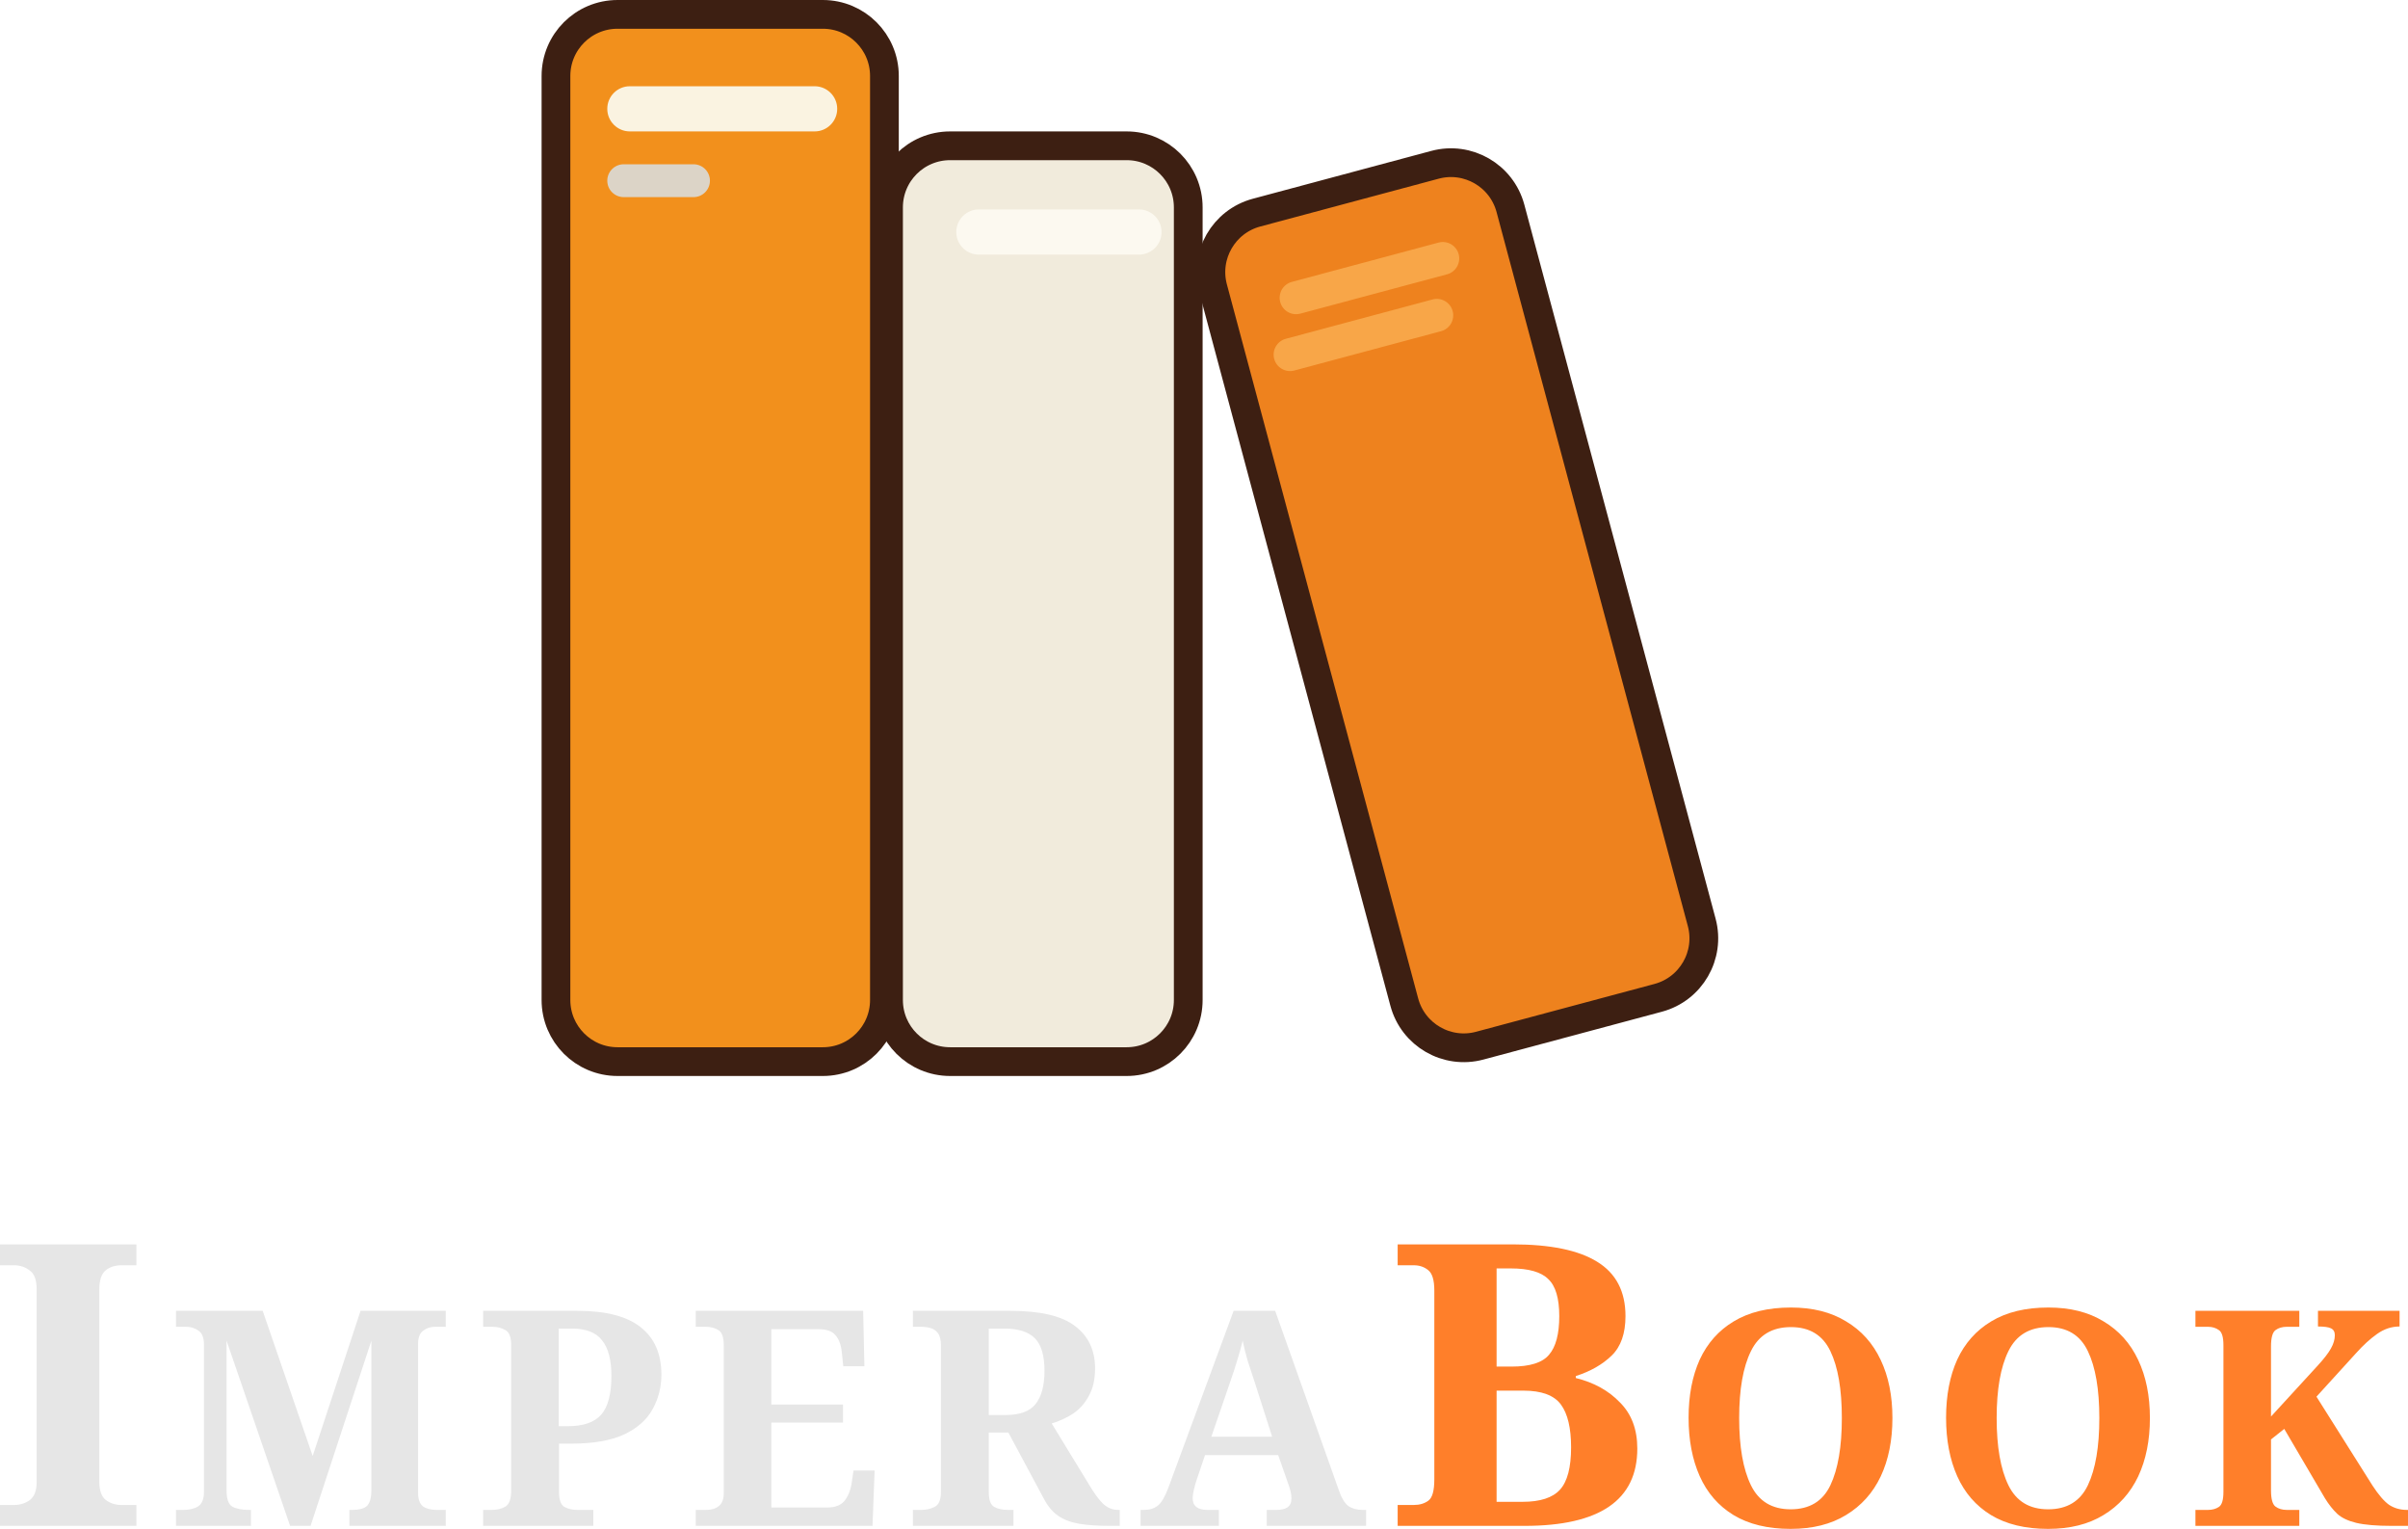
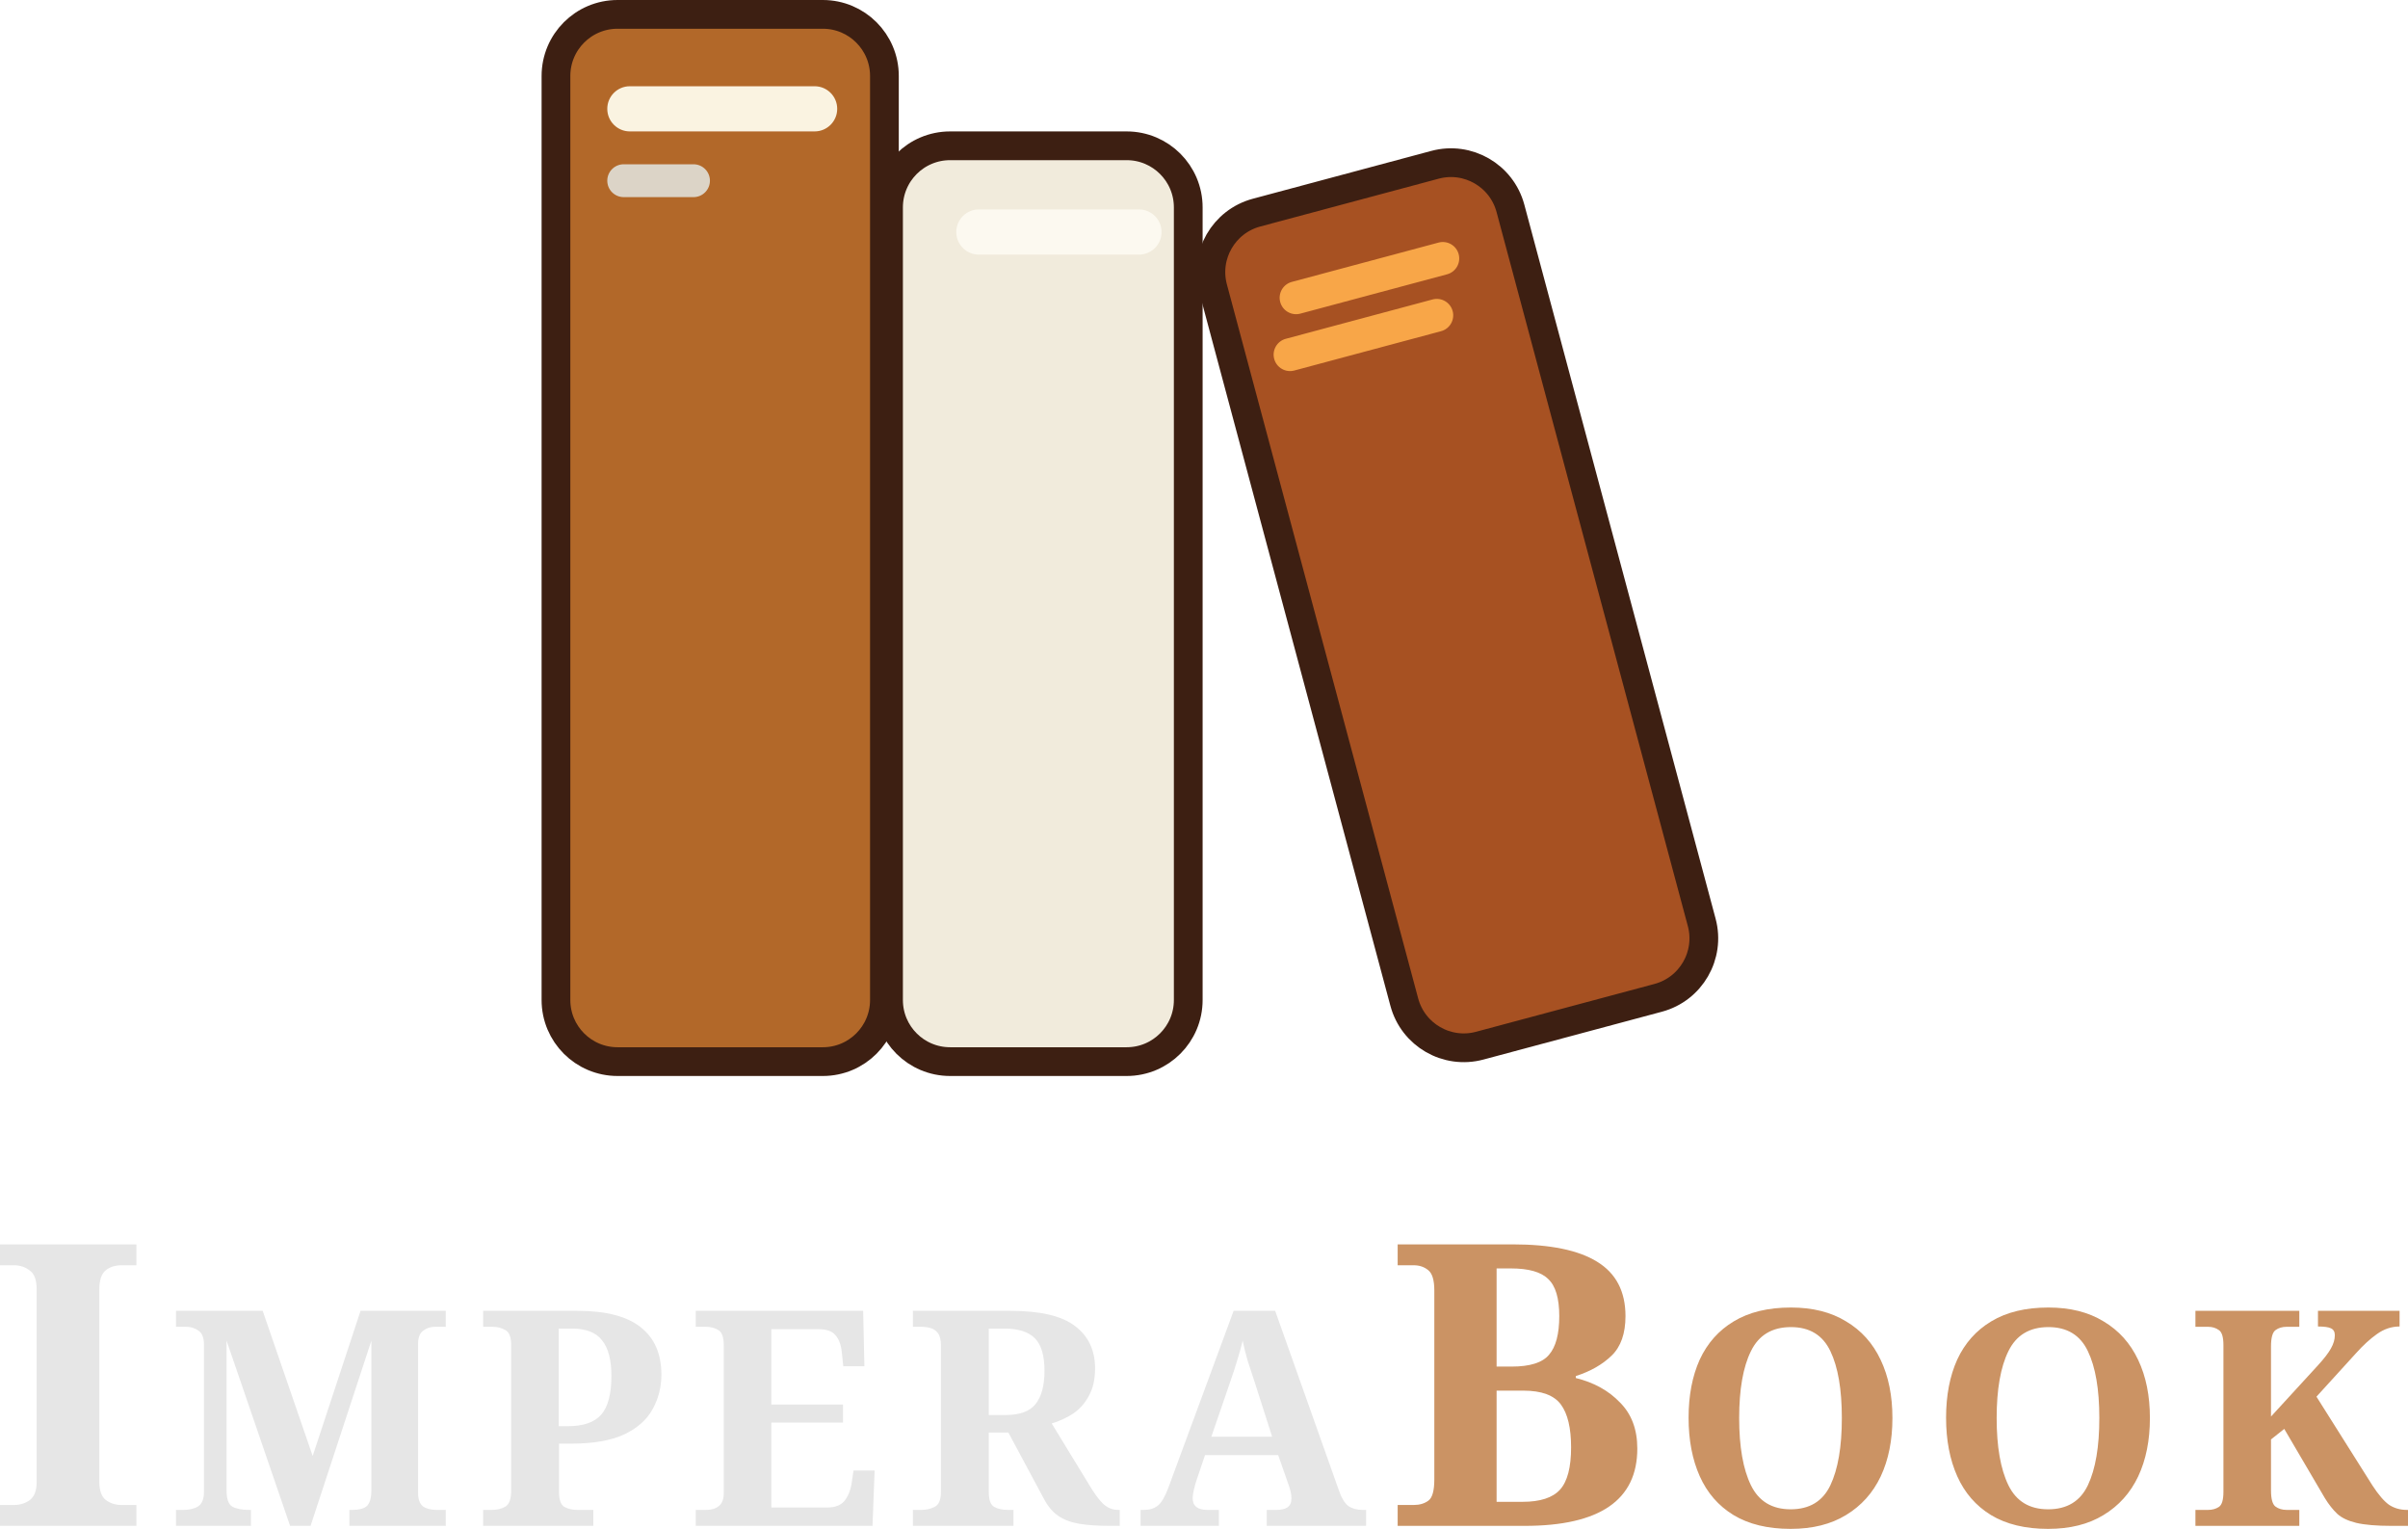
<svg xmlns="http://www.w3.org/2000/svg" viewBox="0 0 1172.989 744.554" width="1172.989" height="744.554" version="1.1" id="svg9">
  <defs id="defs9" />
  <g stroke="#3d1f12" stroke-width="14" stroke-linejoin="round" id="g9" transform="translate(25.8209,-251)">
-     <rect x="245" y="258" width="160" height="510" rx="30" fill="#f2901c" id="rect1" />
+     <rect x="245" y="258" width="160" height="510" rx="30" fill="#f2901c" id="rect1" style="fill:#b26829;fill-opacity:1" />
    <rect x="270" y="293" width="112" height="22" rx="11" fill="#faf3e1" stroke="none" id="rect2" />
    <rect x="270" y="331" width="50" height="16" rx="8" fill="#dcd4c7" stroke="none" id="rect3" />
    <rect x="407" y="322" width="146" height="446" rx="30" fill="#f1ebdc" id="rect4" />
    <rect x="440" y="353" width="100" height="22" rx="11" fill="#fcf9f0" stroke="none" id="rect5" />
    <g transform="rotate(-15,672,783.1915)" id="g8">
-       <rect x="670.136" y="346.965" width="150" height="420" rx="30" fill="#ee821e" id="rect6" />
+       <rect x="670.136" y="346.965" width="150" height="420" rx="30" fill="#ee821e" id="rect6" style="fill:#a75122;fill-opacity:1" />
      <rect x="700" y="384" width="90" height="16" rx="8" fill="#f8a648" stroke="none" id="rect7" />
      <rect x="690" y="410" width="90" height="16" rx="8" fill="#f8a648" stroke="none" id="rect8" />
    </g>
  </g>
  <g id="text9" style="font-weight:bold;font-size:192px;font-family:Serif;-inkscape-font-specification:'Serif, Bold';letter-spacing:10px" aria-label="IMPERABOOK">
    <path style="fill:#e6e6e6" d="m 7.2250366e-6,743.088 v -10.176 H 6.912 q 4.224,0 7.488,-2.304 3.456,-2.496 3.456,-8.832 v -93.888 q 0,-6.912 -3.456,-9.216 -3.264,-2.496 -7.488,-2.496 H 7.2250366e-6 v -10.176 H 66.432 v 10.176 h -7.296 q -4.608,0 -7.68,2.496 -3.072,2.496 -3.072,9.408 v 93.504 q 0,6.336 3.072,8.832 3.264,2.496 7.68,2.496 h 7.296 v 10.176 z" id="path1" />
    <path style="font-size:146.667px;fill:#e6e6e6" d="m 85.723,743.088 v -7.773 h 3.667 q 4.4,0 7.187,-1.76 2.787,-1.907 2.787,-7.04 v -71.573 q 0,-5.133 -2.64,-6.893 -2.64,-1.907 -6.013,-1.907 h -4.987 v -7.773 H 127.963 l 24.347,70.693 23.32,-70.693 h 41.507 v 7.773 h -5.28 q -3.227,0 -5.72,1.907 -2.493,1.76 -2.493,6.6 v 72.16 q 0,4.84 2.347,6.747 2.493,1.76 6.747,1.76 h 4.4 v 7.773 H 170.203 v -7.773 h 1.467 q 4.693,0 6.893,-1.76 2.2,-1.907 2.347,-7.333 v -73.334 l -29.627,90.2 h -9.973 l -30.947,-90.2 v 72.894 q 0,6.307 2.787,7.92 2.933,1.613 8.067,1.613 h 1.027 v 7.773 z m 149.627,0 v -7.773 h 4.253 q 3.813,0 6.6,-1.613 2.787,-1.613 2.787,-7.92 v -70.693 q 0,-5.867 -2.787,-7.333 -2.787,-1.613 -6.16,-1.613 h -4.693 v -7.773 h 45.907 q 20.973,0 30.947,8.067 9.973,7.92 9.973,23.027 0,9.24 -4.4,17.013 -4.253,7.627 -13.933,12.173 -9.68,4.4 -25.813,4.4 h -5.72 v 23.467 q 0,5.867 2.64,7.333 2.64,1.467 6.307,1.467 h 7.773 v 7.773 z m 41.36,-48.547 q 11.147,0 16.133,-5.573 4.987,-5.72 4.987,-18.92 0,-11.733 -4.547,-17.307 -4.4,-5.72 -14.52,-5.72 h -6.6 v 47.52 z m 62.214,48.547 v -7.773 h 5.133 q 3.813,0 6.16,-1.907 2.347,-1.907 2.347,-6.453 v -71.72 q 0,-6.013 -2.64,-7.48 -2.493,-1.613 -6.013,-1.613 h -4.987 v -7.773 h 81.547 l 0.587,26.987 H 410.79 l -0.733,-6.893 q -0.587,-5.427 -3.08,-8.213 -2.347,-2.933 -8.067,-2.933 h -23.173 v 36.667 h 34.907 v 8.8 h -34.907 v 41.36 h 27.133 q 5.72,0 8.36,-3.08 2.64,-3.227 3.52,-8.067 l 1.027,-6.893 h 10.267 l -1.027,26.987 z m 105.774,0 v -7.773 h 4.107 q 3.52,0 6.453,-1.467 3.08,-1.467 3.08,-7.333 v -71.427 q 0,-3.96 -1.467,-5.867 -1.467,-1.907 -3.667,-2.493 -2.2,-0.587 -4.4,-0.587 h -4.107 v -7.773 h 47.373 q 22.147,0 31.68,7.48 9.68,7.333 9.68,20.533 0,8.067 -3.08,13.493 -2.933,5.427 -7.773,8.653 -4.84,3.08 -10.267,4.693 l 18.187,29.773 q 3.813,6.453 6.893,9.387 3.227,2.933 7.187,2.933 h 0.88 v 7.773 h -4.84 q -8.8,0 -14.96,-1.027 -6.013,-1.027 -10.12,-3.813 -4.107,-2.787 -7.04,-8.36 l -17.307,-32.267 h -9.533 v 28.893 q 0,5.867 2.64,7.333 2.64,1.467 6.6,1.467 h 2.787 v 7.773 z m 45.027,-53.973 q 10.413,0 14.667,-5.28 4.4,-5.427 4.4,-16.28 0,-11.147 -4.693,-15.84 -4.693,-4.693 -14.667,-4.693 h -7.773 v 42.093 z m 65.88,53.973 v -7.773 h 1.76 q 3.96,0 6.6,-2.053 2.64,-2.053 5.133,-8.653 l 31.827,-86.24 h 20.24 l 31.24,88 q 1.76,4.987 4.4,7.04 2.787,1.907 6.893,1.907 h 1.76 v 7.773 h -48.4 v -7.773 h 4.84 q 3.227,0 5.133,-1.173 2.053,-1.32 2.053,-4.4 0,-1.76 -0.44,-3.52 -0.44,-1.76 -0.88,-2.933 l -5.133,-14.667 h -35.64 l -4.253,12.613 q -0.587,1.76 -1.173,4.253 -0.587,2.347 -0.587,4.107 0,5.72 7.187,5.72 h 5.573 v 7.773 z m 34.467,-43.413 h 29.627 l -8.653,-26.987 q -1.613,-4.987 -3.227,-9.827 -1.467,-4.987 -2.493,-9.973 -1.173,4.987 -2.64,9.533 -1.32,4.547 -3.08,9.533 z" id="path2" />
-     <path style="fill:#ff7f2a" d="m 680.833,743.088 v -10.176 h 7.872 q 4.224,0 7.104,-2.112 2.88,-2.112 2.88,-10.368 v -91.968 q 0,-7.68 -3.072,-9.984 -2.88,-2.304 -6.912,-2.304 h -7.872 v -10.176 h 56.064 q 27.456,0 41.088,8.448 13.824,8.448 13.824,26.496 0,12.672 -6.72,19.2 -6.72,6.528 -17.472,9.984 v 0.96 q 13.248,3.264 21.504,11.904 8.448,8.448 8.448,22.464 0,37.632 -54.912,37.632 z m 55.488,-77.568 q 13.44,0 18.24,-5.76 4.992,-5.76 4.992,-18.816 0,-13.056 -5.376,-18.048 -5.184,-5.184 -18.24,-5.184 h -6.912 v 47.808 z m 5.376,65.856 q 12.864,0 18.24,-5.952 5.376,-5.952 5.376,-20.544 0,-14.208 -4.992,-20.928 -4.992,-6.72 -18.24,-6.72 h -13.056 v 54.144 z" id="path3" />
-     <path style="font-size:146.667px;fill:#ff7f2a" d="m 872.268,744.554 q -16.72,0 -27.867,-6.747 -11,-6.747 -16.427,-18.92 -5.427,-12.173 -5.427,-28.453 0,-16.28 5.427,-28.307 5.573,-12.027 16.573,-18.627 11.147,-6.747 27.867,-6.747 15.84,0 26.84,6.747 11.147,6.6 16.867,18.773 5.72,12.027 5.72,28.307 0,16.28 -5.72,28.453 -5.72,12.027 -16.867,18.773 -11,6.747 -26.987,6.747 z m 0,-9.533 q 13.787,0 19.36,-11.733 5.573,-11.733 5.573,-32.707 0,-20.973 -5.573,-32.56 -5.573,-11.733 -19.213,-11.733 -13.787,0 -19.507,11.733 -5.72,11.587 -5.72,32.56 0,20.973 5.72,32.707 5.72,11.733 19.36,11.733 z m 125.427,9.533 q -16.72,0 -27.867,-6.747 -11,-6.747 -16.427,-18.92 -5.427,-12.173 -5.427,-28.453 0,-16.28 5.427,-28.307 5.573,-12.027 16.573,-18.627 11.147,-6.747 27.867,-6.747 15.84,0 26.84,6.747 11.147,6.6 16.867,18.773 5.72,12.027 5.72,28.307 0,16.28 -5.72,28.453 -5.72,12.027 -16.867,18.773 -11,6.747 -26.987,6.747 z m 0,-9.533 q 13.787,0 19.36,-11.733 5.573,-11.733 5.573,-32.707 0,-20.973 -5.573,-32.56 -5.573,-11.733 -19.213,-11.733 -13.787,0 -19.507,11.733 -5.72,11.587 -5.72,32.56 0,20.973 5.72,32.707 5.72,11.733 19.36,11.733 z m 71.747,8.067 v -7.773 h 6.16 q 3.08,0 5.28,-1.467 2.2,-1.467 2.2,-7.333 v -71.427 q 0,-5.867 -2.2,-7.333 -2.2,-1.613 -5.28,-1.613 h -6.16 v -7.773 h 50.6 v 7.773 h -6.16 q -3.227,0 -5.427,1.613 -2.2,1.613 -2.2,7.92 v 34.173 l 22.733,-24.787 q 4.693,-5.133 6.453,-8.36 1.907,-3.373 1.907,-6.453 0,-2.493 -1.907,-3.373 -1.76,-0.88 -6.307,-0.88 v -7.627 h 39.747 v 7.627 q -5.867,0 -11,3.667 -4.987,3.52 -10.12,9.24 l -19.36,21.267 27.28,43.267 q 4.4,6.747 8.067,9.387 3.813,2.493 8.653,2.493 h 0.587 v 7.773 h -7.92 q -11.147,0 -17.307,-1.467 -6.013,-1.467 -9.24,-4.4 -3.227,-3.08 -6.013,-7.627 l -19.8,-33.733 -6.453,5.133 v 24.787 q 0,6.307 2.2,7.92 2.2,1.613 5.427,1.613 h 6.16 v 7.773 z" id="path4" />
+     <path style="fill:#cb9364;fill-opacity:1" d="m 680.833,743.088 v -10.176 h 7.872 q 4.224,0 7.104,-2.112 2.88,-2.112 2.88,-10.368 v -91.968 q 0,-7.68 -3.072,-9.984 -2.88,-2.304 -6.912,-2.304 h -7.872 v -10.176 h 56.064 q 27.456,0 41.088,8.448 13.824,8.448 13.824,26.496 0,12.672 -6.72,19.2 -6.72,6.528 -17.472,9.984 v 0.96 q 13.248,3.264 21.504,11.904 8.448,8.448 8.448,22.464 0,37.632 -54.912,37.632 z m 55.488,-77.568 q 13.44,0 18.24,-5.76 4.992,-5.76 4.992,-18.816 0,-13.056 -5.376,-18.048 -5.184,-5.184 -18.24,-5.184 h -6.912 v 47.808 z m 5.376,65.856 q 12.864,0 18.24,-5.952 5.376,-5.952 5.376,-20.544 0,-14.208 -4.992,-20.928 -4.992,-6.72 -18.24,-6.72 h -13.056 v 54.144 z" id="path3" />
+     <path style="font-size:146.667px;fill:#cb9364;fill-opacity:1" d="m 872.268,744.554 q -16.72,0 -27.867,-6.747 -11,-6.747 -16.427,-18.92 -5.427,-12.173 -5.427,-28.453 0,-16.28 5.427,-28.307 5.573,-12.027 16.573,-18.627 11.147,-6.747 27.867,-6.747 15.84,0 26.84,6.747 11.147,6.6 16.867,18.773 5.72,12.027 5.72,28.307 0,16.28 -5.72,28.453 -5.72,12.027 -16.867,18.773 -11,6.747 -26.987,6.747 z m 0,-9.533 q 13.787,0 19.36,-11.733 5.573,-11.733 5.573,-32.707 0,-20.973 -5.573,-32.56 -5.573,-11.733 -19.213,-11.733 -13.787,0 -19.507,11.733 -5.72,11.587 -5.72,32.56 0,20.973 5.72,32.707 5.72,11.733 19.36,11.733 z m 125.427,9.533 q -16.72,0 -27.867,-6.747 -11,-6.747 -16.427,-18.92 -5.427,-12.173 -5.427,-28.453 0,-16.28 5.427,-28.307 5.573,-12.027 16.573,-18.627 11.147,-6.747 27.867,-6.747 15.84,0 26.84,6.747 11.147,6.6 16.867,18.773 5.72,12.027 5.72,28.307 0,16.28 -5.72,28.453 -5.72,12.027 -16.867,18.773 -11,6.747 -26.987,6.747 z m 0,-9.533 q 13.787,0 19.36,-11.733 5.573,-11.733 5.573,-32.707 0,-20.973 -5.573,-32.56 -5.573,-11.733 -19.213,-11.733 -13.787,0 -19.507,11.733 -5.72,11.587 -5.72,32.56 0,20.973 5.72,32.707 5.72,11.733 19.36,11.733 z m 71.747,8.067 v -7.773 h 6.16 q 3.08,0 5.28,-1.467 2.2,-1.467 2.2,-7.333 v -71.427 q 0,-5.867 -2.2,-7.333 -2.2,-1.613 -5.28,-1.613 h -6.16 v -7.773 h 50.6 v 7.773 h -6.16 q -3.227,0 -5.427,1.613 -2.2,1.613 -2.2,7.92 v 34.173 l 22.733,-24.787 q 4.693,-5.133 6.453,-8.36 1.907,-3.373 1.907,-6.453 0,-2.493 -1.907,-3.373 -1.76,-0.88 -6.307,-0.88 v -7.627 h 39.747 v 7.627 q -5.867,0 -11,3.667 -4.987,3.52 -10.12,9.24 l -19.36,21.267 27.28,43.267 q 4.4,6.747 8.067,9.387 3.813,2.493 8.653,2.493 h 0.587 v 7.773 h -7.92 q -11.147,0 -17.307,-1.467 -6.013,-1.467 -9.24,-4.4 -3.227,-3.08 -6.013,-7.627 l -19.8,-33.733 -6.453,5.133 v 24.787 q 0,6.307 2.2,7.92 2.2,1.613 5.427,1.613 h 6.16 v 7.773 z" id="path4" />
  </g>
</svg>
